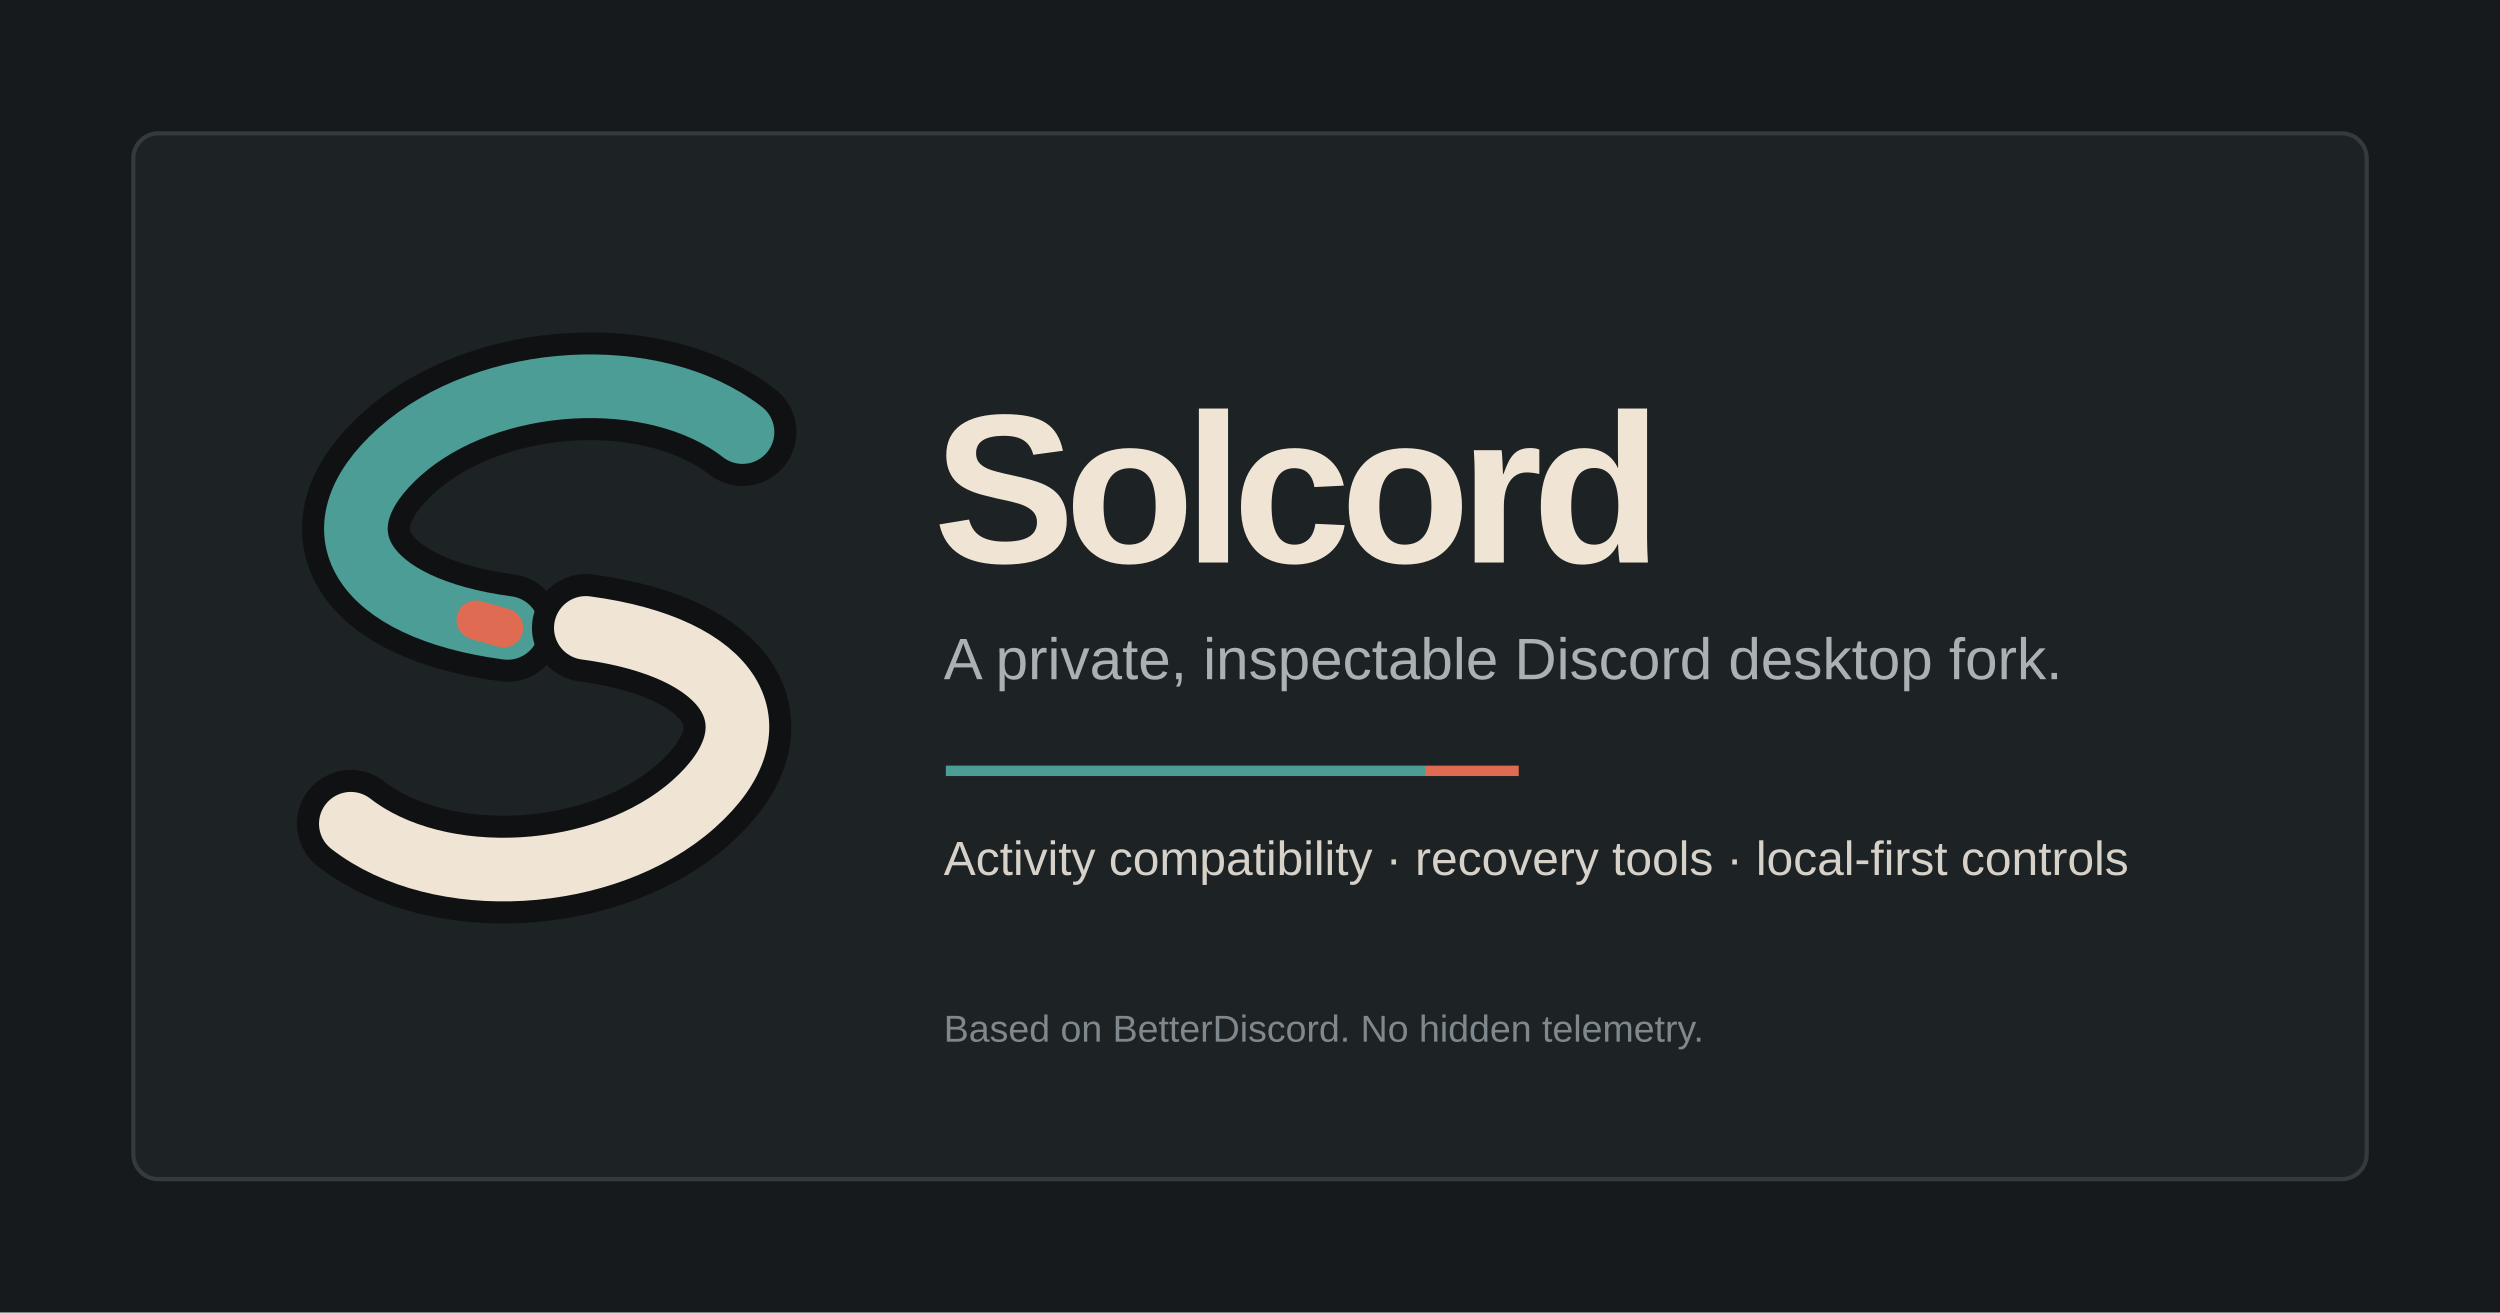
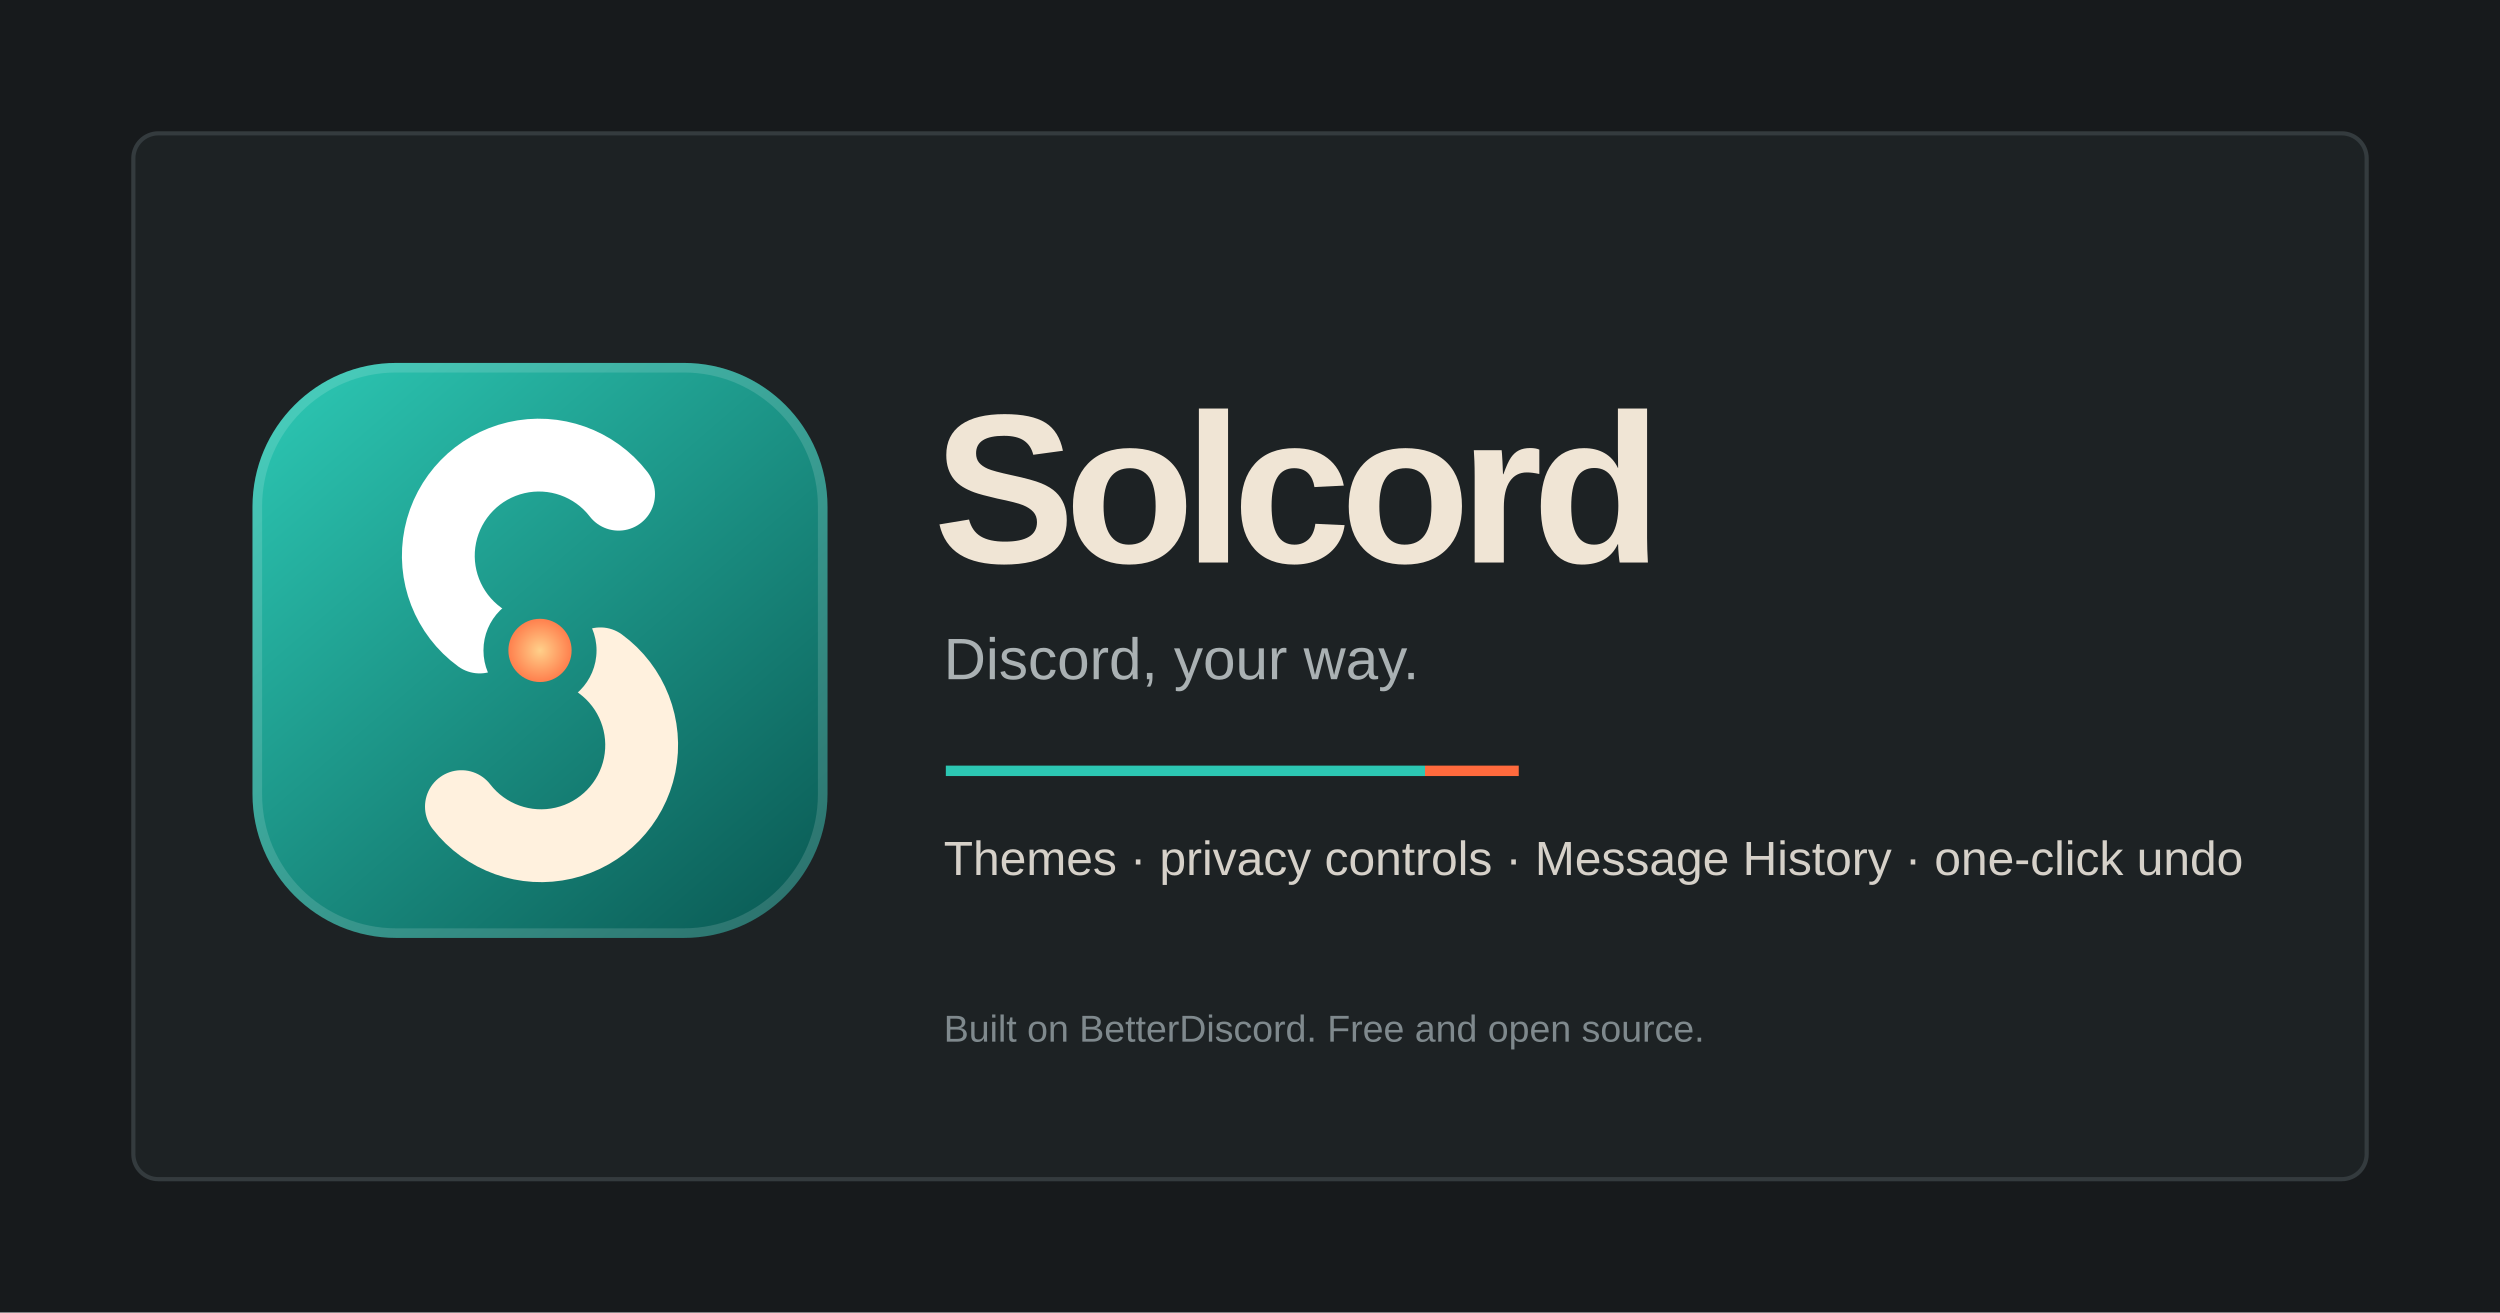
<svg xmlns="http://www.w3.org/2000/svg" viewBox="0 0 1200 630" role="img" aria-labelledby="title description">
  <rect width="1200" height="630" fill="#171a1c" />
  <rect x="64" y="64" width="1072" height="502" rx="12" fill="#1d2224" stroke="#343b3e" stroke-width="2" />
-   <g transform="translate(112 151) scale(4.7)" fill="none" stroke-linecap="round" stroke-linejoin="round">
-     <path d="M52 12C43 5 26 6 17 14C8 22 13 30 28 32" stroke="#0f1112" stroke-width="11" />
-     <path d="M52 12C43 5 26 6 17 14C8 22 13 30 28 32" stroke="#4b9d96" stroke-width="6.5" />
-     <path d="M36 32C51 34 56 42 47 50C38 58 21 59 12 52" stroke="#0f1112" stroke-width="11" />
-     <path d="M36 32C51 34 56 42 47 50C38 58 21 59 12 52" stroke="#f0e5d5" stroke-width="6.5" />
-     <path d="M27.6 32L24.8 31.2" stroke="#df6b52" stroke-width="4" />
+   <g transform="translate(112 165) scale(4.6)">
+     <defs>
+       <linearGradient id="social-tile" x1="6" y1="2" x2="58" y2="62" gradientUnits="userSpaceOnUse">
+         <stop offset="0" stop-color="#2cc7b3" />
+         <stop offset="1" stop-color="#0a5a54" />
+       </linearGradient>
+       <radialGradient id="social-spark" cx="32" cy="32" r="4.2" gradientUnits="userSpaceOnUse">
+         <stop offset="0" stop-color="#ffd08a" />
+         <stop offset="1" stop-color="#ff6a3d" />
+       </radialGradient>
+     </defs>
+     <rect x="2" y="2" width="60" height="60" rx="15" fill="url(#social-tile)" />
+     <rect x="2.5" y="2.5" width="59" height="59" rx="14.5" fill="none" stroke="#ffffff" stroke-opacity="0.14" />
+     <g fill="none" stroke-linecap="round" stroke-width="7.6">
+       <path d="M40.2 15.7A10.5 10.5 0 1 0 25.7 30.6" stroke="#ffffff" />
+       <path d="M38.3 33.4A10.5 10.5 0 1 1 23.8 48.3" stroke="#fff1de" />
+     </g>
+     <circle cx="32" cy="32" r="5.9" fill="url(#social-tile)" />
+     <circle cx="32" cy="32" r="3.3" fill="url(#social-spark)" />
  </g>
  <text x="448" y="270" fill="#f0e5d5" font-family="Segoe UI, Arial, sans-serif" font-size="102" font-weight="700" letter-spacing="-5">Solcord</text>
-   <text x="453" y="326" fill="#aab1b3" font-family="Segoe UI, Arial, sans-serif" font-size="28">A private, inspectable Discord desktop fork.</text>
-   <path d="M454 370H684" stroke="#4b9d96" stroke-width="5" />
-   <path d="M684 370H729" stroke="#df6b52" stroke-width="5" />
-   <text x="453" y="420" fill="#d6d1c9" font-family="Segoe UI, Arial, sans-serif" font-size="23">Activity compatibility  ·  recovery tools  ·  local-first controls</text>
-   <text x="453" y="500" fill="#7f898d" font-family="Segoe UI, Arial, sans-serif" font-size="18">Based on BetterDiscord. No hidden telemetry.</text>
+   <text x="453" y="326" fill="#aab1b3" font-family="Segoe UI, Arial, sans-serif" font-size="28">Discord, your way.</text>
+   <path d="M454 370H684" stroke="#2cc7b3" stroke-width="5" />
+   <path d="M684 370H729" stroke="#ff6a3d" stroke-width="5" />
+   <text x="453" y="420" fill="#d6d1c9" font-family="Segoe UI, Arial, sans-serif" font-size="23">Themes  ·  privacy controls  ·  Message History  ·  one-click undo</text>
+   <text x="453" y="500" fill="#7f898d" font-family="Segoe UI, Arial, sans-serif" font-size="18">Built on BetterDiscord. Free and open source.</text>
</svg>
